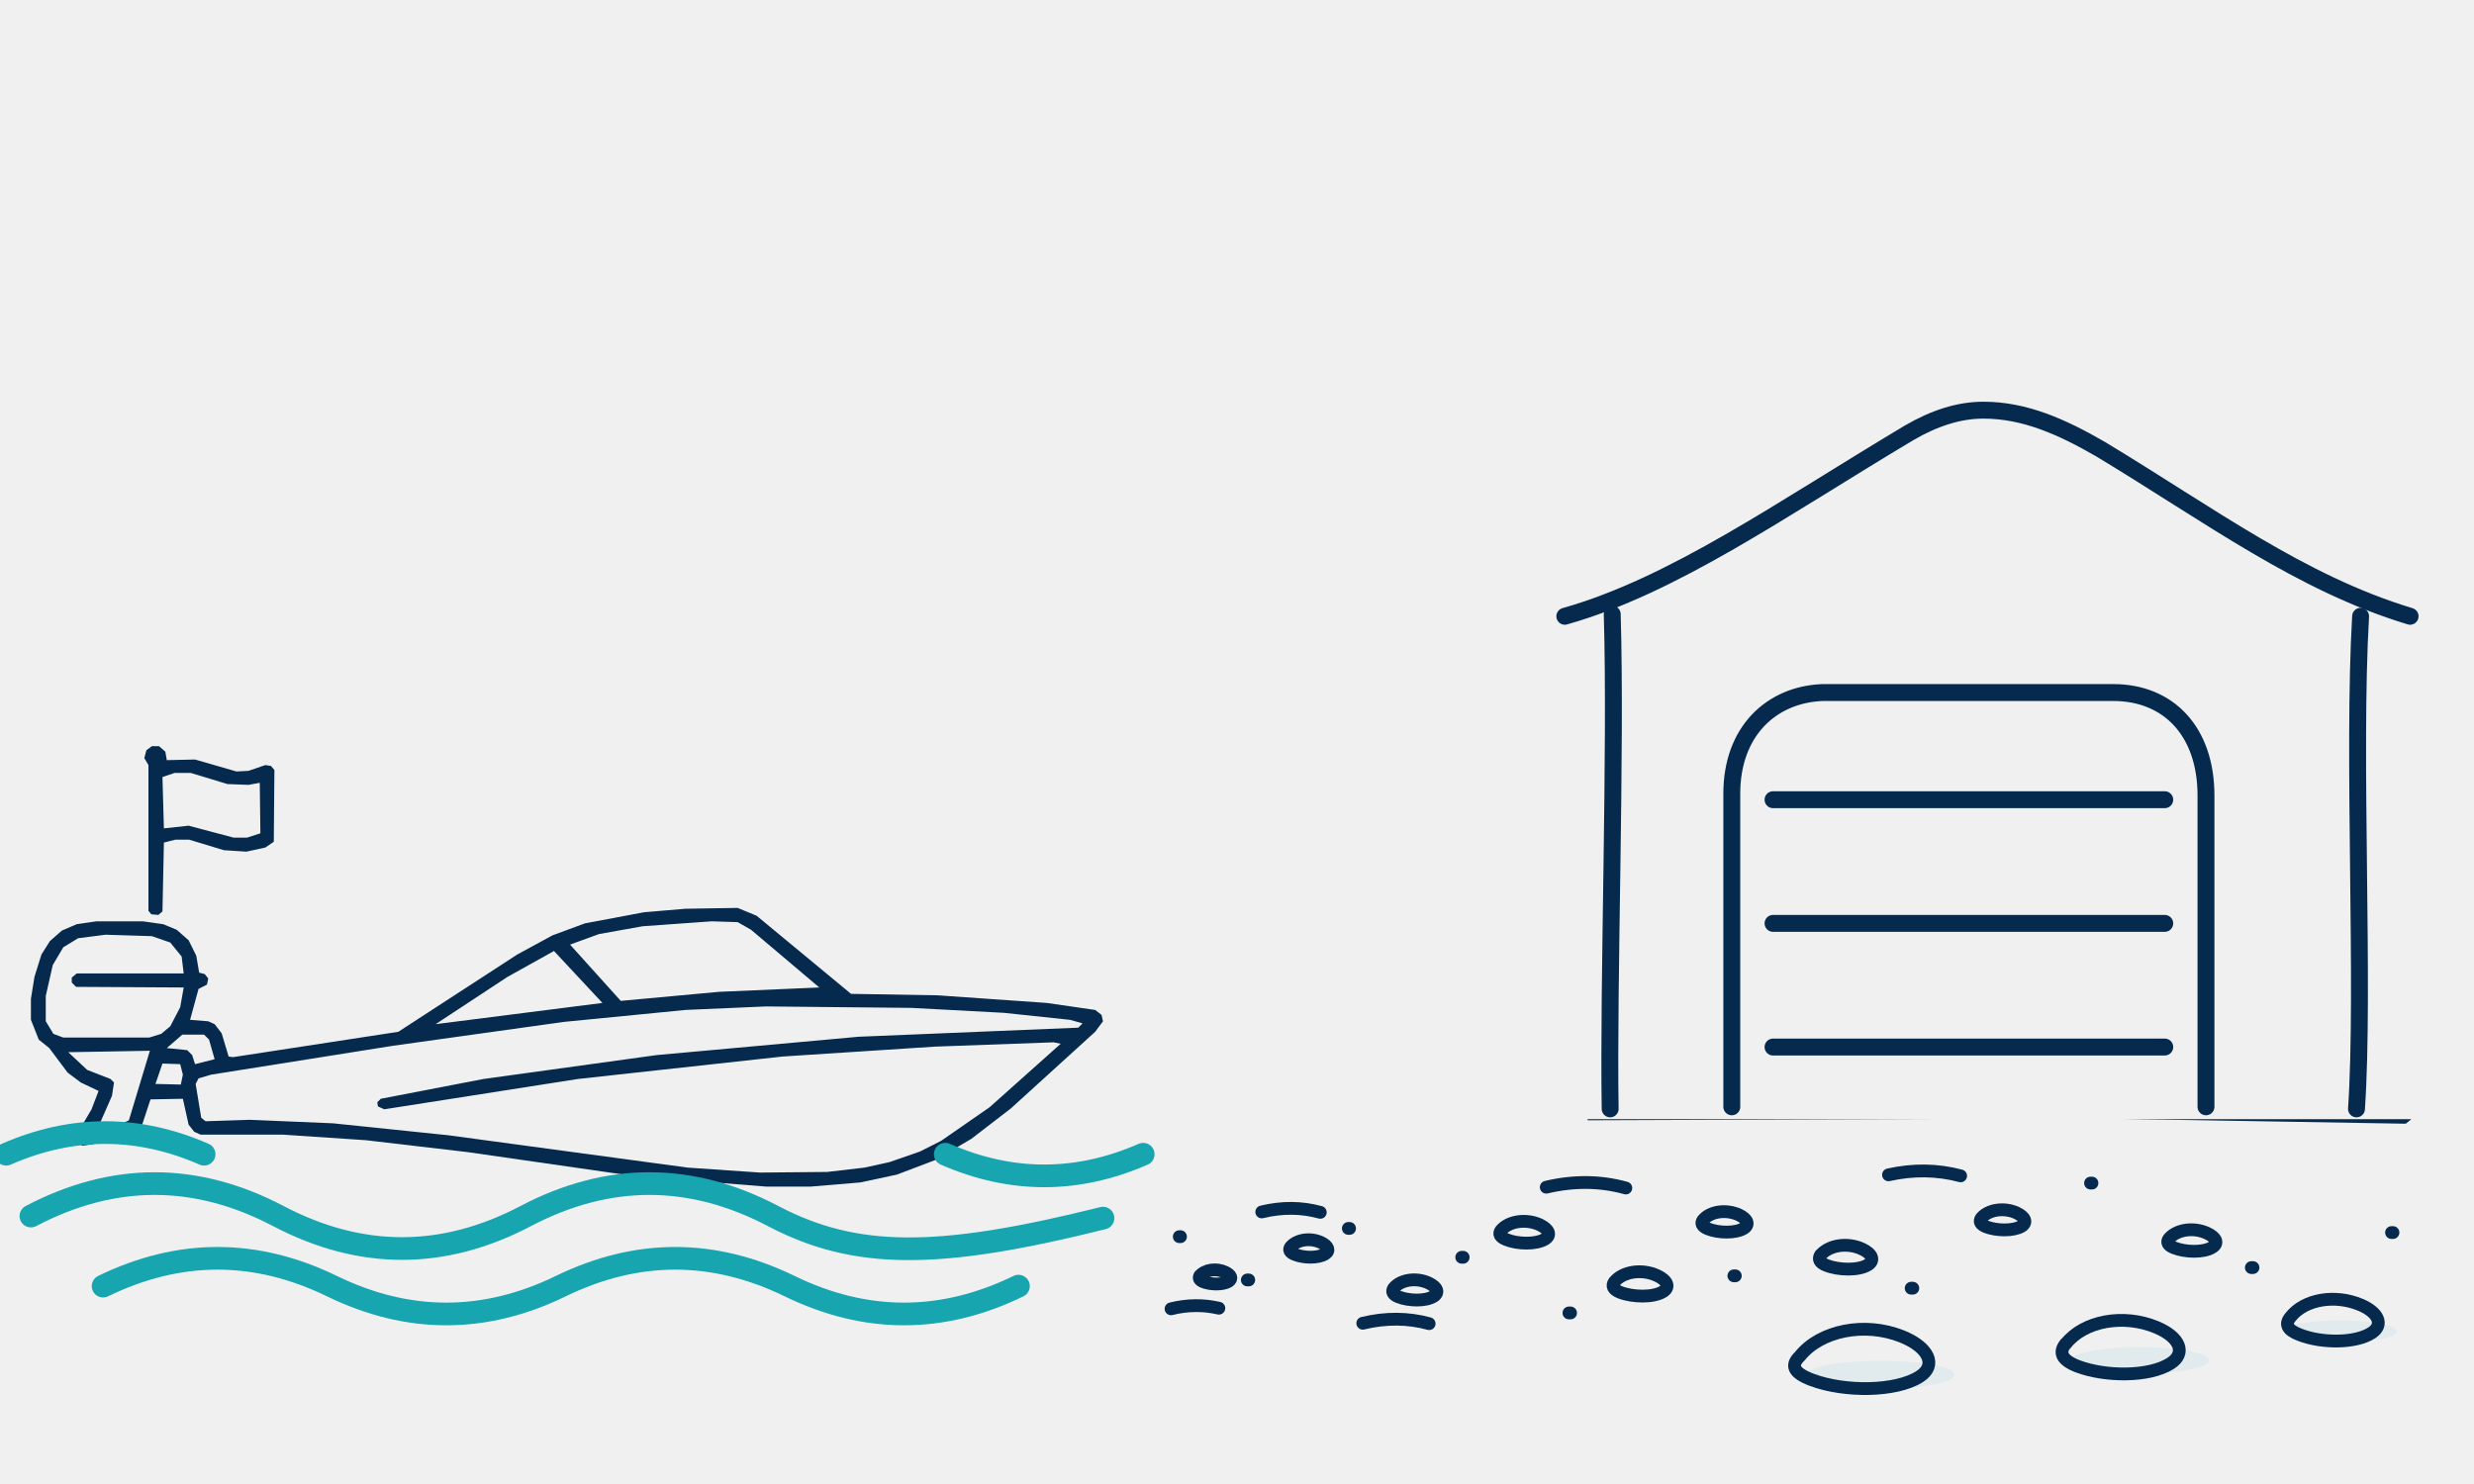
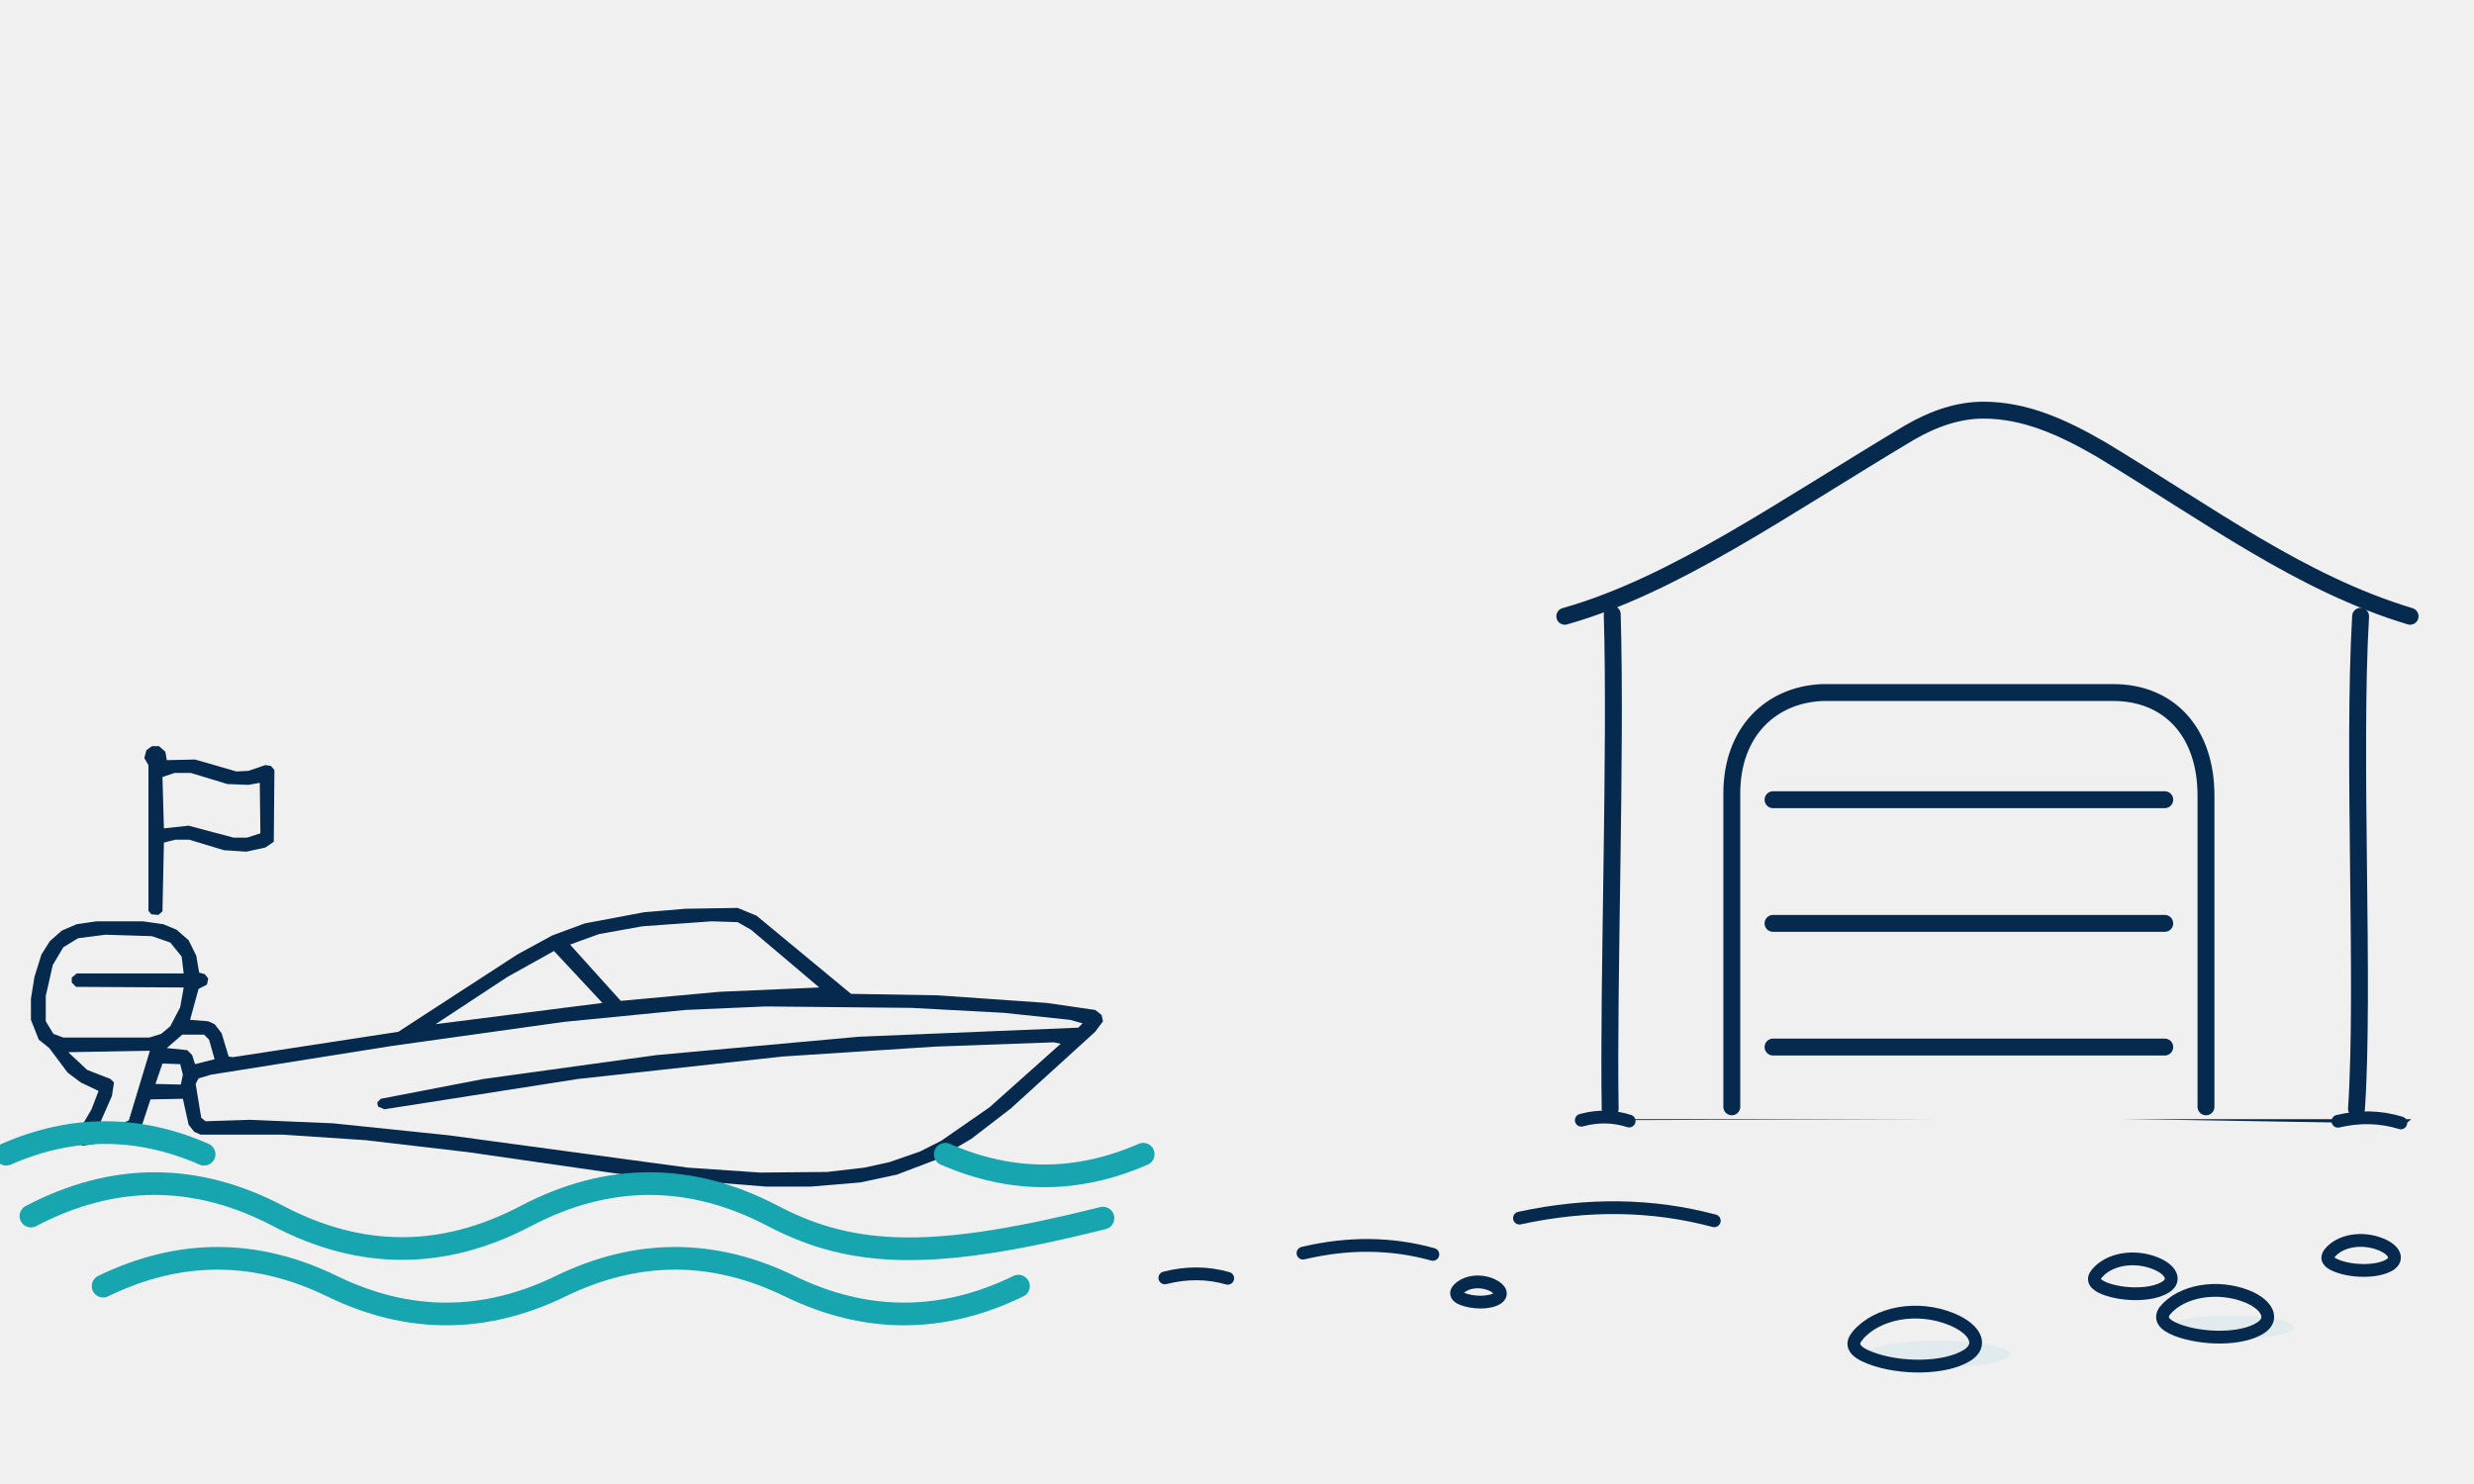
<svg xmlns="http://www.w3.org/2000/svg" viewBox="0 0 120 72" role="img" aria-hidden="true">
  <defs>
    <clipPath id="steg-abstand">
      <rect x="0" y="0" width="120" height="49" />
      <rect x="77" y="49" width="43" height="23" />
    </clipPath>
    <mask id="werft-neu" maskUnits="userSpaceOnUse" x="0" y="0" width="120" height="72">
      <rect width="120" height="72" fill="#fff" />
      <rect x="74.8" y="26" width="43.2" height="28.3" fill="#000" />
    </mask>
  </defs>
  <g fill="none" stroke="#062a4d" stroke-width=".82" stroke-linecap="round" stroke-linejoin="round">
    <path fill="#062a4d" stroke="none" fill-rule="evenodd" d="M53.50 49.55L53.43 49.24L53.12 49.00L50.77 48.66L45.48 48.29L41.28 48.22L36.70 44.43L35.78 44.05L33.25 44.09L31.24 44.26L28.37 44.80L26.80 45.38L25.09 46.31L19.32 50.06L11.30 51.29L11.09 51.26L10.75 50.13L10.41 49.69L10.10 49.55L9.22 49.48L9.63 47.98L10.04 47.77L10.10 47.47L9.93 47.26L9.66 47.19L9.52 46.37L9.15 45.62L8.57 45.11L7.92 44.84L6.93 44.70L4.68 44.70L3.72 44.84L3.00 45.15L2.42 45.66L2.01 46.31L1.67 47.40L1.50 48.46L1.50 49.48L1.88 50.44L2.39 50.85L3.28 52.04L3.92 52.52L4.78 52.93L4.44 53.82L3.72 55.05L3.72 55.35L3.99 55.59L5.67 55.32L6.66 54.94L6.86 54.67L7.30 53.34L8.87 53.31L9.15 54.57L9.42 54.91L9.73 55.05L13.72 55.05L17.75 55.32L22.70 55.90L30.76 57.06L37.15 57.57L39.33 57.57L41.72 57.37L43.50 56.99L45.37 56.28L47.12 55.25L49.03 53.78L53.12 50.06ZM7.88 51.60L8.74 51.63L8.87 52.14L8.77 52.62L7.54 52.59ZM7.27 50.98L6.25 54.36L5.60 54.64L4.71 54.81L5.43 53.17L5.53 52.52L5.36 52.35L4.23 51.91L3.31 51.05ZM8.09 50.85L8.84 50.20L9.90 50.20L10.14 50.44L10.41 51.39L9.46 51.63L9.32 51.19L9.08 50.95ZM52.51 49.65L52.30 49.86L41.65 50.30L31.85 51.19L23.45 52.35L18.47 53.31L18.30 53.48L18.33 53.68L18.64 53.82L28.03 52.35L37.96 51.26L45.34 50.78L51.11 50.57L51.45 50.64L48.00 53.72L45.65 55.35L44.62 55.87L43.15 56.38L41.93 56.65L40.12 56.86L36.87 56.89L33.36 56.65L21.75 55.08L16.15 54.50L12.12 54.33L9.97 54.40L9.76 54.23L9.49 52.59L9.63 52.32L10.24 52.14L19.05 50.74L27.35 49.58L33.25 49.00L37.15 48.83L44.21 48.90L48.69 49.14L51.90 49.48ZM29.22 48.66L21.13 49.69L24.61 47.40L26.87 46.14ZM3.07 45.96L3.79 45.52L5.12 45.35L7.37 45.42L8.26 45.73L8.81 46.41L8.91 47.23L3.72 47.23L3.48 47.43L3.48 47.67L3.69 47.88L8.91 47.91L8.74 48.87L8.26 49.79L7.82 50.16L7.24 50.34L3.07 50.34L2.59 50.16L2.22 49.55L2.22 48.32L2.56 46.82ZM39.74 47.91L34.89 48.12L30.11 48.56L27.65 45.83L29.05 45.32L31.17 44.94L34.52 44.70L35.78 44.74L36.43 45.11ZM13.14 37.16L12.87 37.12L12.05 37.40L11.47 37.43L9.46 36.85L8.09 36.88L8.02 36.47L7.71 36.20L7.37 36.20L7.10 36.40L7.00 36.78L7.20 37.12L7.20 44.19L7.34 44.36L7.68 44.39L7.88 44.22L7.95 40.88L8.50 40.74L9.18 40.74L10.86 41.25L11.95 41.32L12.87 41.12L13.28 40.84L13.31 37.36ZM7.88 37.70L8.47 37.50L9.25 37.50L11.03 38.04L12.05 38.08L12.60 37.98L12.63 40.43L11.98 40.64L11.33 40.64L9.15 40.06L7.95 40.19Z" />
    <g clip-path="url(#steg-abstand)" mask="url(#werft-neu)">
      <path fill="#062a4d" stroke="none" fill-rule="evenodd" d="M117 36.89L116.74 36.69L111.28 35.4L107.46 34.06L104.94 32.82L100.14 30.04L98.49 29.31L96.43 28.85L94.68 28.85L93.55 29.06L91.12 29.93L81.69 34.98L78.86 36.17L75.92 37.05L75.66 37.25L75.66 37.56L75.92 37.77L77.77 37.25L77.88 37.46L78.08 41.12L78.03 43.28L77.31 51.79L72.67 51.94L72.62 51.12L72.36 50.76L71.28 50.65L70.87 50.91L70.76 51.89L70.61 51.99L59.94 51.74L53.34 52.3L50.2 52.36L49.84 52.25L49.78 51.02L49.47 50.76L48.6 50.71L48.19 50.86L47.98 51.17L47.98 52.25L47.21 52.36L47 52.72L47.21 52.97L47.98 53.03L48.03 55.35L48.29 55.5L48.6 55.35L48.65 51.27L49.27 51.38L49.22 54.37L49.27 55.29L49.42 55.45L49.68 55.45L49.84 55.24L49.89 54.42L57.67 54.21L70.71 54.31L70.92 55.35L71.23 55.35L71.38 55.19L71.43 51.22L72.05 51.27L72 54.42L72.05 55.24L72.26 55.4L72.62 55.14L72.67 54.37L101.33 54.26L116.69 54.52L116.95 54.31L116.74 53.85L114.27 53.75L114.47 50.35L114.16 44.73L114.16 41.27L114.58 36.99L116.85 37.36ZM77.41 52.56L77.41 53.75L72.62 53.64L72.67 52.61ZM49.84 53.03L53.13 52.97L59.68 52.41L67.05 52.66L70.76 52.61L70.81 53.64L58.34 53.54L49.89 53.75ZM83.39 42.15L84.16 41.27L84.89 40.86L87.05 40.45L97.72 40.29L99.27 40.45L100.51 40.96L101.33 41.84L101.74 43.13L101.69 53.54L82.93 53.64L82.93 44.11L83.03 43.13ZM84.94 51.32L85.14 51.74L99.58 51.74L99.78 51.53L99.58 51.07L85.2 51.07ZM84.99 47.46L85.14 47.92L99.58 47.92L99.78 47.72L99.78 47.46L99.47 47.25L85.25 47.25ZM85.04 43.75L85.25 44.16L99.58 44.16L99.78 43.95L99.58 43.49L85.3 43.49ZM78.49 37.05L81.54 35.81L84.94 34.16L91.43 30.55L93.29 29.83L94.89 29.52L96.64 29.57L98.7 30.14L106.74 34.52L110.76 35.96L113.86 36.74L113.96 36.89L113.6 39.52L113.44 42.3L113.75 49.68L113.6 53.75L102.46 53.64L102.46 43.59L102.31 42.46L101.95 41.53L101.12 40.55L99.63 39.83L98.08 39.62L87.77 39.73L85.25 40.04L83.91 40.6L82.77 41.84L82.31 43.28L82.15 53.64L78.29 53.75L78.08 52.56L78.08 50.29L78.75 42.97L78.75 39.83ZM105.51 39.52L104.99 40.09L104.68 41.02L104.68 44.93L105.04 45.81L105.45 46.22L106.43 46.58L109.73 46.58L110.87 46.12L111.43 45.35L111.59 44.57L111.59 40.81L111.18 39.78L110.76 39.42L109.94 39.11L106.64 39.11ZM105.92 39.98L106.54 39.73L109.89 39.73L110.25 39.83L110.76 40.29L110.97 40.91L110.97 44.68L110.45 45.65L109.73 45.96L106.54 45.96L105.92 45.76L105.51 45.35L105.3 44.78L105.35 40.81ZM109.32 42.87L108.96 42.77L107.05 44.57L107.05 44.93L107.31 45.04L109.32 43.18ZM109.32 41.22L108.96 41.17L107.05 42.92L107.05 43.23L107.46 43.34L109.32 41.63Z" />
    </g>
    <g fill="none" stroke="#062a4d" stroke-width=".82" stroke-linecap="round" stroke-linejoin="round">
      <path transform="translate(0 -7)" d="M75.9 36.9c5.3-1.5 10.5-5.2 16.7-8.9 1.2-.7 2.4-1.1 3.6-1.1 2 0 3.8.8 5.7 1.9 5.3 3.2 9.7 6.5 15 8.1" />
      <path d="M78.2 29.8c.2 6.7-.2 17.8-.1 24M114.5 29.9c-.4 6.8.2 18-.2 23.9" />
      <path d="M84 53.7V38.5c0-3 1.9-4.8 4.4-4.9h14.1c2.7 0 4.5 1.9 4.5 5v15.1" />
      <path d="M86 38.8h19M86 44.8h19M86 50.8h19" />
    </g>
  </g>
  <g fill="#dbe8ec" stroke="none" opacity=".72">
-     <ellipse cx="91.2" cy="66.7" rx="3.6" ry=".68" />
-     <ellipse cx="103.8" cy="66" rx="3.35" ry=".64" />
-     <ellipse cx="113.5" cy="64.6" rx="2.75" ry=".54" />
+     <ellipse cx="94" cy="65.7" rx="3.5" ry=".65" />
+     <ellipse cx="108.2" cy="64.4" rx="3.05" ry=".58" />
  </g>
  <g fill="none" stroke="#062a4d" stroke-width=".62" stroke-linecap="round" stroke-linejoin="round">
-     <path d="M87.3 65.8c1-1.25 3.15-1.68 4.95-.96 1.3.52 1.72 1.4.86 1.95-1.16.74-3.64.75-5.22.16-.9-.34-1.06-.7-.59-1.15Z" />
-     <path d="M100.2 65.2c.88-1.12 2.8-1.47 4.4-.8 1.15.48 1.45 1.26.68 1.75-1.03.66-3.15.65-4.5.14-.78-.3-.94-.67-.58-1.11Z" />
-     <path d="M111.1 63.9c.67-.86 2.15-1.12 3.4-.59.88.37 1.12.97.55 1.35-.78.52-2.43.52-3.5.1-.61-.23-.74-.52-.45-.86Z" />
-     <path d="M58.2 61.9c.25-.3.8-.38 1.22-.18.3.14.37.32.17.45-.28.17-.86.16-1.22.02-.2-.08-.24-.18-.17-.3ZM62.6 60.5c.3-.36.95-.46 1.47-.22.36.17.45.41.2.56-.34.21-1.03.2-1.47.02-.25-.1-.3-.23-.2-.36ZM67.6 62.5c.34-.42 1.1-.53 1.7-.25.42.2.52.47.23.65-.39.24-1.2.22-1.7.02-.28-.11-.34-.26-.23-.42Z" />
-     <path d="M72.8 59.7c.38-.46 1.22-.58 1.88-.28.46.22.57.51.26.7-.43.26-1.32.25-1.88.02-.31-.12-.38-.28-.26-.44ZM78.3 62.2c.42-.52 1.35-.65 2.08-.31.51.24.63.57.28.78-.47.29-1.46.27-2.08.03-.34-.14-.41-.31-.28-.5ZM82.6 59.2c.35-.43 1.12-.54 1.74-.26.43.2.53.48.24.66-.4.24-1.22.23-1.74.02-.29-.12-.35-.27-.24-.42Z" />
-     <path d="M88.3 60.9c.42-.5 1.32-.63 2.02-.3.5.23.62.56.28.77-.46.28-1.42.26-2.02.02-.33-.13-.4-.3-.28-.5ZM96.1 59.1c.35-.42 1.12-.53 1.72-.25.42.2.52.47.23.65-.4.23-1.2.22-1.72.02-.28-.12-.34-.26-.23-.42ZM105.2 60.1c.38-.45 1.2-.57 1.85-.27.46.21.57.5.25.69-.42.26-1.3.24-1.85.02-.31-.12-.37-.28-.25-.44Z" />
-     <path d="M56.8 63.5c.8-.2 1.58-.2 2.32-.03M61.2 58.8c.98-.24 1.94-.23 2.84.02M66.1 64.2c1.12-.27 2.2-.26 3.22.02M75 57.6c1.35-.32 2.64-.3 3.86.04M91.6 57c1.2-.27 2.38-.25 3.5.05" />
-     <path d="M57.2 60h.06M60.5 62.1h.07M65.4 59.6h.06M70.9 61h.07M76.1 63.7h.08M84.1 61.9h.07M92.7 62.5h.08M101.4 57.4h.07M109.2 61.5h.08M116 59.8h.07" />
+     <path d="M90.1 64.8c.95-1.12 2.9-1.47 4.55-.8 1.18.48 1.55 1.27.76 1.76-1.08.67-3.26.67-4.68.13-.82-.31-1-.67-.62-1.09Z" />
+     <path d="M101.7 61.8c.58-.72 1.83-.93 2.87-.5.75.31.98.82.48 1.14-.67.43-2.05.42-2.95.08-.51-.2-.63-.44-.4-.72Z" />
+     <path d="M105 63.6c.8-.98 2.55-1.28 4-.7 1.02.42 1.3 1.12.64 1.53-.9.58-2.8.57-4.04.1-.7-.27-.84-.58-.6-.93Z" />
+     <path d="M113 60.8c.5-.62 1.58-.8 2.5-.42.65.27.84.7.42.98-.58.36-1.78.36-2.56.06-.45-.17-.55-.38-.36-.62Z" />
+     <path d="M73.7 59.1c3.3-.72 6.45-.67 9.45.13M63.2 60.8c2.18-.52 4.3-.5 6.3.06M56.5 62c1.05-.27 2.08-.26 3.05.02" />
+     <path d="M70.7 62.6c.34-.42 1.08-.53 1.68-.25.42.2.52.47.23.65-.39.24-1.18.22-1.68.02-.28-.11-.34-.26-.23-.42Z" />
+     <path d="M76.7 54.35c.8-.22 1.58-.2 2.32.04M113.4 54.4c1.05-.25 2.08-.22 3.05.08" />
  </g>
  <g fill="none" stroke="#17a5af" stroke-width="1.1" stroke-linecap="round" transform="translate(0 -2.7)">
    <path d="M.3 58.7c3.2-1.4 6.4-1.4 9.6 0M45.85 58.7c3.2 1.4 6.4 1.4 9.6 0" />
    <path d="M1.5 61.7c4-2.1 8-2.1 12 0s8 2.1 12 0 8-2.1 12 0 8 2.1 16 .1" />
    <path d="M5 65.1c3.7-1.8 7.4-1.8 11.1 0s7.4 1.8 11.1 0 7.4-1.8 11.1 0 7.4 1.8 11.1 0" />
  </g>
</svg>
